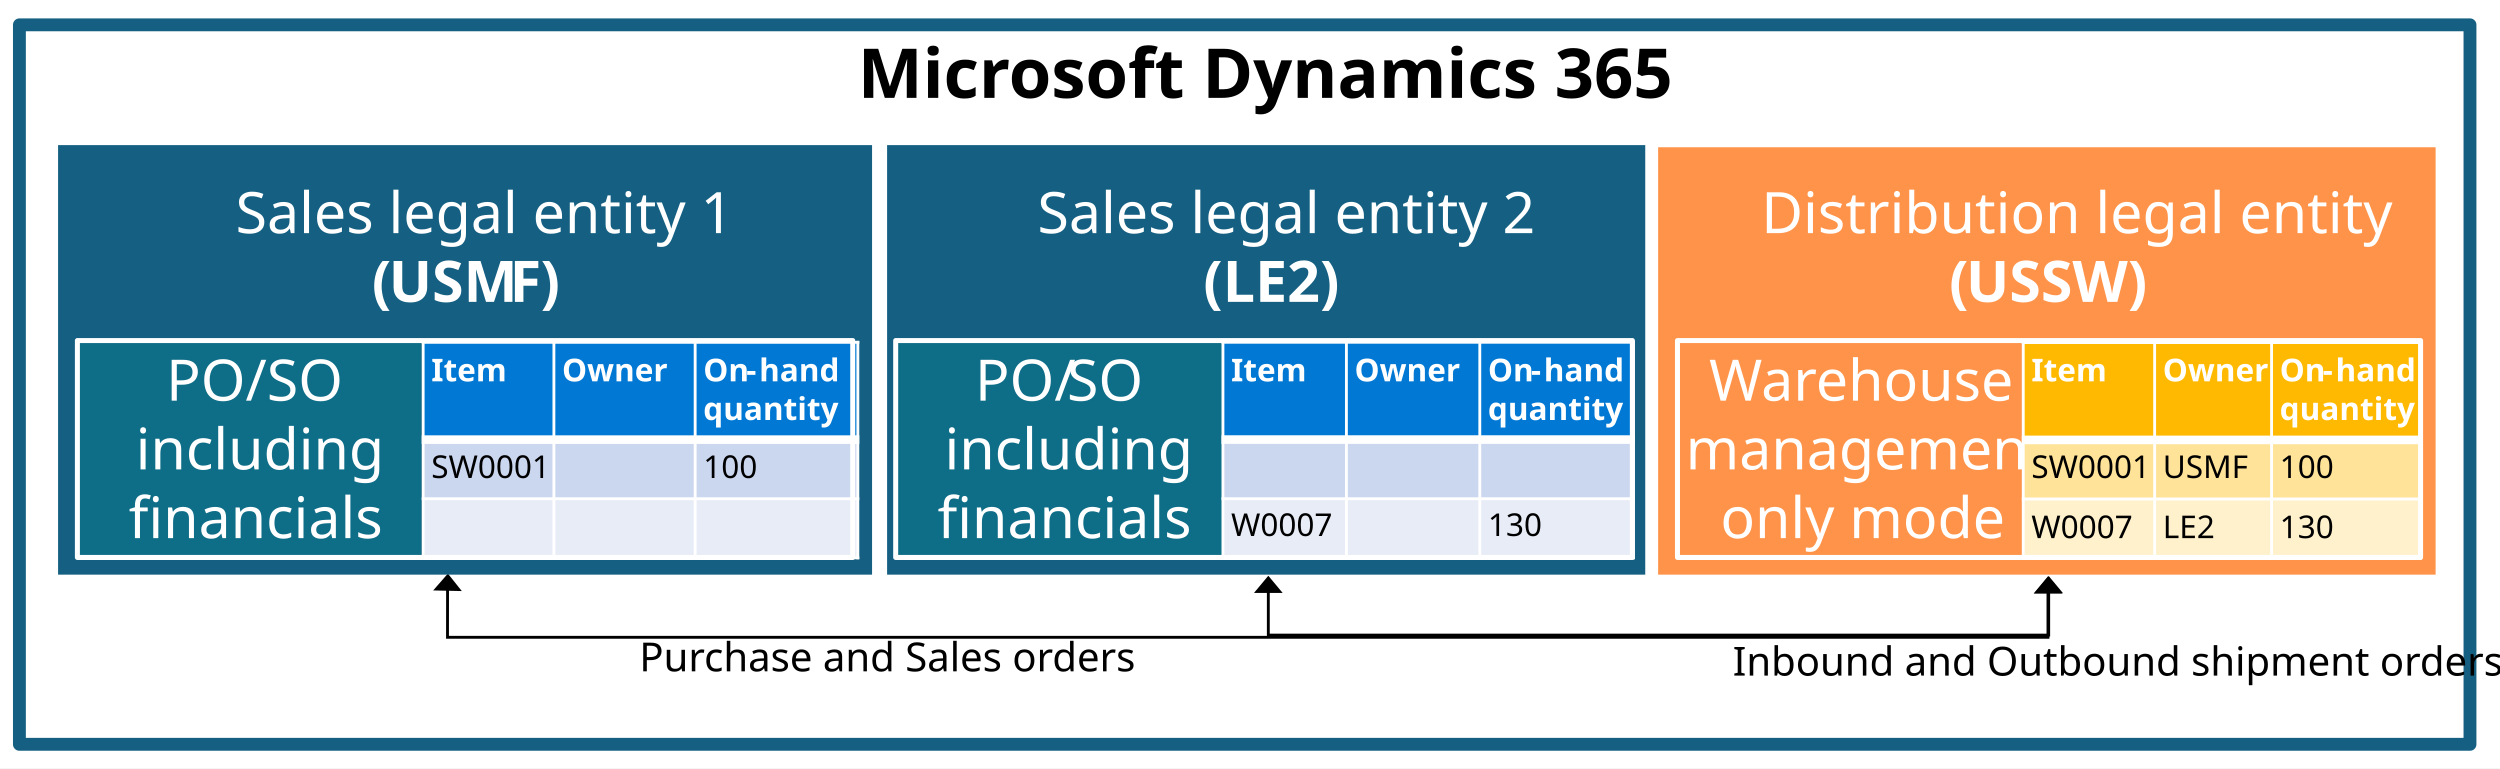
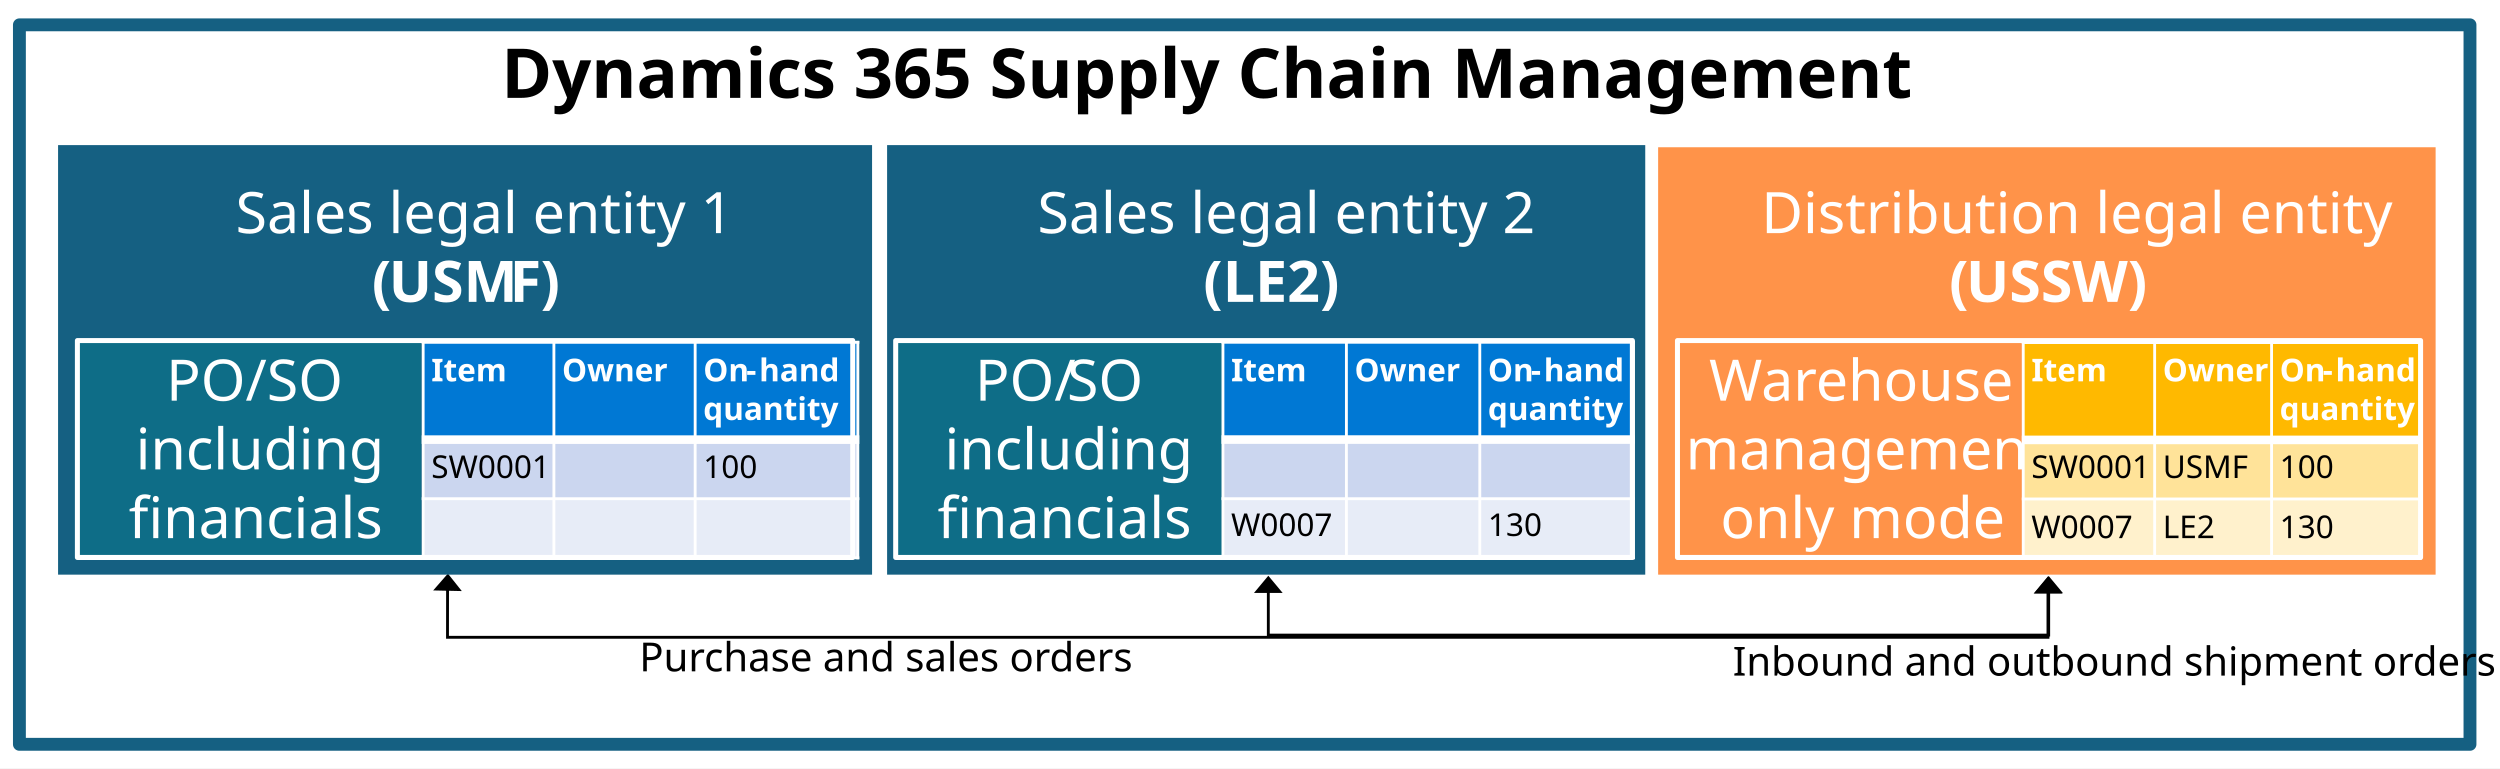
<svg xmlns="http://www.w3.org/2000/svg" width="1164.015" height="357.769" overflow="hidden" version="1.1" id="svg100">
  <defs id="defs100" />
  <g id="g100" transform="translate(-49.96283,-178.4387)">
    <rect x="0" y="0" width="1280" height="720" fill="#ffffff" id="rect1" />
    <rect x="59" y="190" width="1141" height="335" stroke="#156082" stroke-width="6" stroke-linejoin="round" stroke-miterlimit="10" fill="none" id="rect2" />
    <path d="M 6.667,-0.667 H 28.321 V 364.011 H 6.792 v -1.333 h 20.863 l -0.667,0.667 V 0 l 0.667,0.667 H 6.667 Z M 8,6.667 0,0 8,-6.667 Z M 8.125,370.011 0.125,363.345 8.125,356.678 Z" transform="matrix(0,1,1,0,640.5,446.5)" id="path2" />
-     <text font-family="Aptos, Aptos_MSFontService, sans-serif" font-weight="700" font-size="32px" transform="translate(449.38,224)" id="text2">Microsoft Dynamics 365</text>
-     <text font-family="Aptos, Aptos_MSFontService, sans-serif" font-weight="400" font-size="18.667px" transform="translate(856.735,493)" id="text3">Inbound and Outbound shipment orders</text>
+     <text font-family="Aptos, Aptos_MSFontService, sans-serif" font-weight="700" font-size="32px" id="text2" x="283.38" y="224">Dynamics 365 Supply Chain Management</text>
+     <text font-family="Aptos, Aptos_MSFontService, sans-serif" font-weight="400" font-size="18.667px" transform="translate(856.735,493)" id="text3">Inbound and outbound shipment orders</text>
    <rect x="822" y="247" width="362" height="199" fill="#ff9349" id="rect3" />
    <text fill="#ffffff" font-family="Aptos, Aptos_MSFontService, sans-serif" font-weight="400" font-size="26.667px" transform="translate(870.007,287)" id="text4">Distribution legal entity</text>
    <text fill="#ffffff" font-family="Aptos, Aptos_MSFontService, sans-serif" font-weight="700" font-size="26.667px" transform="translate(957.507,319)" id="text5">(</text>
    <text fill="#ffffff" font-family="Aptos, Aptos_MSFontService, sans-serif" font-weight="700" font-size="26.667px" transform="translate(965.34,319)" id="text6">USSW</text>
    <text fill="#ffffff" font-family="Aptos, Aptos_MSFontService, sans-serif" font-weight="700" font-size="26.667px" transform="translate(1040.66,319)" id="text7">)</text>
    <rect x="831" y="338" width="160" height="100" fill="#ff9349" id="rect7" />
    <text fill="#ffffff" font-family="Aptos, Aptos_MSFontService, sans-serif" font-weight="400" font-size="26.667px" transform="translate(845.71,365)" id="text8">Warehouse</text>
    <text fill="#ffffff" font-family="Aptos, Aptos_MSFontService, sans-serif" font-weight="400" font-size="26.667px" transform="translate(834.823,397)" id="text9">management</text>
    <text fill="#ffffff" font-family="Aptos, Aptos_MSFontService, sans-serif" font-weight="400" font-size="26.667px" transform="translate(850.977,429)" id="text10">only mode</text>
    <path d="m 259.018,452.166 -0.03,22.995 -0.667,-0.668 h 745.189 l -0.67,0.667 v -21.701 h 1.34 v 22.368 H 257.654 l 0.03,-23.663 z m -7.362,1.183 6.844,-7.849 6.486,8.147 z m 745.186,1.443 6.668,-8 6.67,8 z" id="path10" />
    <path d="m 991.995,337.939 h 61.185 v 45.318 h -61.185 z" fill="#ffb900" fill-rule="evenodd" id="path11" />
    <path d="m 1053.18,337.939 h 54.44 v 45.318 h -54.44 z" fill="#ffb900" fill-rule="evenodd" id="path12" />
    <path d="m 1107.62,337.939 h 69.16 v 45.318 h -69.16 z" fill="#ffb900" fill-rule="evenodd" id="path13" />
    <path d="m 991.995,383.257 h 61.185 v 27.514 h -61.185 z" fill="#ffe399" fill-rule="evenodd" id="path14" />
    <path d="m 1053.18,383.257 h 54.44 v 27.514 h -54.44 z" fill="#ffe399" fill-rule="evenodd" id="path15" />
    <path d="m 1107.62,383.257 h 69.16 v 27.514 h -69.16 z" fill="#ffe399" fill-rule="evenodd" id="path16" />
    <path d="m 991.995,410.771 h 61.185 v 27.515 h -61.185 z" fill="#fff1cc" fill-rule="evenodd" id="path17" />
    <path d="m 1053.18,410.771 h 54.44 v 27.515 h -54.44 z" fill="#fff1cc" fill-rule="evenodd" id="path18" />
    <path d="m 1107.62,410.771 h 69.16 v 27.515 h -69.16 z" fill="#fff1cc" fill-rule="evenodd" id="path19" />
    <path d="M 1053.18,337.273 V 438.952" stroke="#ffffff" stroke-width="1.333" stroke-linejoin="round" stroke-miterlimit="10" fill="none" fill-rule="evenodd" id="path20" />
    <path d="M 1107.62,337.273 V 438.952" stroke="#ffffff" stroke-width="1.333" stroke-linejoin="round" stroke-miterlimit="10" fill="none" fill-rule="evenodd" id="path21" />
    <path d="M 991.328,383.257 H 1177.45" stroke="#ffffff" stroke-width="4" stroke-linejoin="round" stroke-miterlimit="10" fill="none" fill-rule="evenodd" id="path22" />
    <path d="M 991.328,410.771 H 1177.45" stroke="#ffffff" stroke-width="1.333" stroke-linejoin="round" stroke-miterlimit="10" fill="none" fill-rule="evenodd" id="path23" />
    <path d="M 991.995,337.273 V 438.952" stroke="#ffffff" stroke-width="1.333" stroke-linejoin="round" stroke-miterlimit="10" fill="none" fill-rule="evenodd" id="path24" />
    <path d="M 1176.78,337.273 V 438.952" stroke="#ffffff" stroke-width="1.333" stroke-linejoin="round" stroke-miterlimit="10" fill="none" fill-rule="evenodd" id="path25" />
    <path d="M 991.328,337.939 H 1177.45" stroke="#ffffff" stroke-width="1.333" stroke-linejoin="round" stroke-miterlimit="10" fill="none" fill-rule="evenodd" id="path26" />
    <path d="M 991.328,438.286 H 1177.45" stroke="#ffffff" stroke-width="1.333" stroke-linejoin="round" stroke-miterlimit="10" fill="none" fill-rule="evenodd" id="path27" />
    <g id="g27">
      <text fill="#ffffff" font-family="'Segoe UI', 'Segoe UI_MSFontService', sans-serif" font-weight="700" font-size="14.667px" transform="translate(1111.4,356)" id="text27">On</text>
    </g>
    <text fill="#ffffff" font-family="'Segoe UI', 'Segoe UI_MSFontService', sans-serif" font-weight="700" font-size="14.667px" transform="translate(1131.4,356)" id="text28">-</text>
    <g id="g29">
      <text fill="#ffffff" font-family="'Segoe UI', 'Segoe UI_MSFontService', sans-serif" font-weight="700" font-size="14.667px" transform="translate(1137.4,356)" id="text29">hand</text>
    </g>
    <g id="g30">
      <text fill="#ffffff" font-family="'Segoe UI', 'Segoe UI_MSFontService', sans-serif" font-weight="700" font-size="14.667px" transform="translate(1111.4,374)" id="text30">quantity</text>
    </g>
    <g id="g31">
      <text fill="#ffffff" font-family="'Segoe UI', 'Segoe UI_MSFontService', sans-serif" font-weight="700" font-size="14.667px" transform="translate(1056.96,356)" id="text31">Owner</text>
    </g>
    <g id="g32">
      <text fill="#ffffff" font-family="'Segoe UI', 'Segoe UI_MSFontService', sans-serif" font-weight="700" font-size="14.667px" transform="translate(995.774,356)" id="text32">Item</text>
    </g>
    <g id="g33">
      <text font-family="'Segoe UI', 'Segoe UI_MSFontService', sans-serif" font-weight="400" font-size="14.667px" transform="translate(1111.4,401)" id="text33">100</text>
    </g>
    <g id="g34">
      <text font-family="'Segoe UI', 'Segoe UI_MSFontService', sans-serif" font-weight="400" font-size="14.667px" transform="translate(1056.96,401)" id="text34">USMF</text>
    </g>
    <g id="g35">
      <text font-family="'Segoe UI', 'Segoe UI_MSFontService', sans-serif" font-weight="400" font-size="14.667px" transform="translate(995.774,401)" id="text35">SW0001</text>
    </g>
    <g id="g36">
      <text font-family="'Segoe UI', 'Segoe UI_MSFontService', sans-serif" font-weight="400" font-size="14.667px" transform="translate(1111.4,429)" id="text36">130</text>
    </g>
    <g id="g37">
      <text font-family="'Segoe UI', 'Segoe UI_MSFontService', sans-serif" font-weight="400" font-size="14.667px" transform="translate(1056.96,429)" id="text37">LE2</text>
    </g>
    <g id="g38">
      <text font-family="'Segoe UI', 'Segoe UI_MSFontService', sans-serif" font-weight="400" font-size="14.667px" transform="translate(995.774,429)" id="text38">W0007</text>
    </g>
-     <text font-family="Aptos, Aptos_MSFontService, sans-serif" font-weight="400" font-size="18.667px" transform="translate(347.64,491)" id="text39">Purchase and Sales orders</text>
+     <text font-family="Aptos, Aptos_MSFontService, sans-serif" font-weight="400" font-size="18.667px" transform="translate(347.64,491)" id="text39">Purchase and sales orders</text>
    <rect x="831" y="337" width="346" height="101" stroke="#ffffff" stroke-width="2.333" stroke-linejoin="round" stroke-miterlimit="10" fill="none" id="rect39" />
    <rect x="77" y="246" width="379" height="200" fill="#156082" id="rect40" />
    <text fill="#ffffff" font-family="Aptos, Aptos_MSFontService, sans-serif" font-weight="400" font-size="26.667px" transform="translate(159.639,287)" id="text40">Sales legal entity 1</text>
    <text fill="#ffffff" font-family="Aptos, Aptos_MSFontService, sans-serif" font-weight="700" font-size="26.667px" transform="translate(223.126,319)" id="text41">(</text>
    <text fill="#ffffff" font-family="Aptos, Aptos_MSFontService, sans-serif" font-weight="700" font-size="26.667px" transform="translate(230.959,319)" id="text42">USM</text>
    <text fill="#ffffff" font-family="Aptos, Aptos_MSFontService, sans-serif" font-weight="700" font-size="26.667px" transform="translate(287.292,319)" id="text43">F</text>
    <text fill="#ffffff" font-family="Aptos, Aptos_MSFontService, sans-serif" font-weight="700" font-size="26.667px" transform="translate(301.626,319)" id="text44">)</text>
    <rect x="86" y="338" width="160" height="100" fill="#0e6d87" id="rect44" />
    <text fill="#ffffff" font-family="Aptos, Aptos_MSFontService, sans-serif" font-weight="400" font-size="26.667px" transform="translate(127.298,365)" id="text45">PO/SO</text>
    <text fill="#ffffff" font-family="Aptos, Aptos_MSFontService, sans-serif" font-weight="400" font-size="26.667px" transform="translate(113.138,397)" id="text46">including</text>
    <text fill="#ffffff" font-family="Aptos, Aptos_MSFontService, sans-serif" font-weight="400" font-size="26.667px" transform="translate(109.885,429)" id="text47">financials</text>
    <path d="m 246.986,337.815 h 60.875 v 45.317 h -60.875 z" fill="#0078d4" fill-rule="evenodd" id="path47" />
    <path d="m 307.861,337.815 h 65.77 v 45.317 h -65.77 z" fill="#0078d4" fill-rule="evenodd" id="path48" />
    <path d="m 373.631,337.815 h 75.748 v 45.317 h -75.748 z" fill="#0078d4" fill-rule="evenodd" id="path49" />
    <path d="m 246.986,383.132 h 60.875 v 27.515 h -60.875 z" fill="#cbd6ef" fill-rule="evenodd" id="path50" />
    <path d="m 307.861,383.132 h 65.77 v 27.515 h -65.77 z" fill="#cbd6ef" fill-rule="evenodd" id="path51" />
    <path d="m 373.631,383.132 h 75.748 v 27.515 h -75.748 z" fill="#cbd6ef" fill-rule="evenodd" id="path52" />
    <path d="m 246.986,410.647 h 60.875 v 27.514 h -60.875 z" fill="#e7ecf7" fill-rule="evenodd" id="path53" />
    <path d="m 307.861,410.647 h 65.77 v 27.514 h -65.77 z" fill="#e7ecf7" fill-rule="evenodd" id="path54" />
    <path d="m 373.631,410.647 h 75.748 v 27.514 h -75.748 z" fill="#e7ecf7" fill-rule="evenodd" id="path55" />
    <path d="m 307.861,337.148 v 101.68" stroke="#ffffff" stroke-width="1.333" stroke-linejoin="round" stroke-miterlimit="10" fill="none" fill-rule="evenodd" id="path56" />
    <path d="m 373.631,337.148 v 101.68" stroke="#ffffff" stroke-width="1.333" stroke-linejoin="round" stroke-miterlimit="10" fill="none" fill-rule="evenodd" id="path57" />
    <path d="M 246.32,383.132 H 450.046" stroke="#ffffff" stroke-width="4" stroke-linejoin="round" stroke-miterlimit="10" fill="none" fill-rule="evenodd" id="path58" />
    <path d="M 246.32,410.647 H 450.046" stroke="#ffffff" stroke-width="1.333" stroke-linejoin="round" stroke-miterlimit="10" fill="none" fill-rule="evenodd" id="path59" />
    <path d="m 246.986,337.148 v 101.68" stroke="#ffffff" stroke-width="1.333" stroke-linejoin="round" stroke-miterlimit="10" fill="none" fill-rule="evenodd" id="path60" />
    <path d="m 449.379,337.148 v 101.68" stroke="#ffffff" stroke-width="1.333" stroke-linejoin="round" stroke-miterlimit="10" fill="none" fill-rule="evenodd" id="path61" />
    <path d="M 246.32,337.815 H 450.046" stroke="#ffffff" stroke-width="1.333" stroke-linejoin="round" stroke-miterlimit="10" fill="none" fill-rule="evenodd" id="path62" />
    <path d="M 246.32,438.161 H 450.046" stroke="#ffffff" stroke-width="1.333" stroke-linejoin="round" stroke-miterlimit="10" fill="none" fill-rule="evenodd" id="path63" />
    <g id="g63">
      <text fill="#ffffff" font-family="'Segoe UI', 'Segoe UI_MSFontService', sans-serif" font-weight="700" font-size="14.667px" transform="translate(377.41,356)" id="text63">On</text>
    </g>
    <text fill="#ffffff" font-family="'Segoe UI', 'Segoe UI_MSFontService', sans-serif" font-weight="700" font-size="14.667px" transform="translate(397.41,356)" id="text64">-</text>
    <g id="g65">
      <text fill="#ffffff" font-family="'Segoe UI', 'Segoe UI_MSFontService', sans-serif" font-weight="700" font-size="14.667px" transform="translate(403.41,356)" id="text65">hand</text>
    </g>
    <g id="g66">
      <text fill="#ffffff" font-family="'Segoe UI', 'Segoe UI_MSFontService', sans-serif" font-weight="700" font-size="14.667px" transform="translate(377.41,374)" id="text66">quantity</text>
    </g>
    <g id="g67">
      <text fill="#ffffff" font-family="'Segoe UI', 'Segoe UI_MSFontService', sans-serif" font-weight="700" font-size="14.667px" transform="translate(311.64,356)" id="text67">Owner</text>
    </g>
    <g id="g68">
      <text fill="#ffffff" font-family="'Segoe UI', 'Segoe UI_MSFontService', sans-serif" font-weight="700" font-size="14.667px" transform="translate(250.766,356)" id="text68">Item</text>
    </g>
    <g id="g69">
      <text font-family="'Segoe UI', 'Segoe UI_MSFontService', sans-serif" font-weight="400" font-size="14.667px" transform="translate(377.41,401)" id="text69">100</text>
    </g>
    <g id="g70">
      <text font-family="'Segoe UI', 'Segoe UI_MSFontService', sans-serif" font-weight="400" font-size="14.667px" transform="translate(250.766,401)" id="text70">SW0001</text>
    </g>
    <rect x="86" y="337" width="361" height="101" stroke="#ffffff" stroke-width="2.333" stroke-linejoin="round" stroke-miterlimit="10" fill="none" id="rect70" />
    <rect x="463" y="246" width="353" height="200" fill="#156082" id="rect71" />
    <text fill="#ffffff" font-family="Aptos, Aptos_MSFontService, sans-serif" font-weight="400" font-size="26.667px" transform="translate(533.002,287)" id="text71">Sales legal entity 2</text>
    <text fill="#ffffff" font-family="Aptos, Aptos_MSFontService, sans-serif" font-weight="700" font-size="26.667px" transform="translate(610.242,319)" id="text72">(LE2)</text>
    <rect x="466" y="338" width="153" height="100" fill="#0e6d87" id="rect72" />
    <text fill="#ffffff" font-family="Aptos, Aptos_MSFontService, sans-serif" font-weight="400" font-size="26.667px" transform="translate(503.895,365)" id="text73">PO/</text>
    <text fill="#ffffff" font-family="Aptos, Aptos_MSFontService, sans-serif" font-weight="400" font-size="26.667px" transform="translate(546.742,365)" id="text74">SO</text>
    <text fill="#ffffff" font-family="Aptos, Aptos_MSFontService, sans-serif" font-weight="400" font-size="26.667px" transform="translate(489.735,397)" id="text75">including</text>
    <text fill="#ffffff" font-family="Aptos, Aptos_MSFontService, sans-serif" font-weight="400" font-size="26.667px" transform="translate(486.482,429)" id="text76">financials</text>
    <path d="m 619.374,337.794 h 57.484 v 45.318 h -57.484 z" fill="#0078d4" fill-rule="evenodd" id="path76" />
    <path d="m 676.858,337.794 h 62.107 v 45.318 h -62.107 z" fill="#0078d4" fill-rule="evenodd" id="path77" />
    <path d="m 738.965,337.794 h 71.53 v 45.318 h -71.53 z" fill="#0078d4" fill-rule="evenodd" id="path78" />
    <path d="m 619.374,383.112 h 57.484 v 27.514 h -57.484 z" fill="#cbd6ef" fill-rule="evenodd" id="path79" />
    <path d="m 676.858,383.112 h 62.107 v 27.514 h -62.107 z" fill="#cbd6ef" fill-rule="evenodd" id="path80" />
    <path d="m 738.965,383.112 h 71.53 v 27.514 h -71.53 z" fill="#cbd6ef" fill-rule="evenodd" id="path81" />
    <path d="m 619.374,410.626 h 57.484 v 27.515 h -57.484 z" fill="#e7ecf7" fill-rule="evenodd" id="path82" />
    <path d="m 676.858,410.626 h 62.107 v 27.515 h -62.107 z" fill="#e7ecf7" fill-rule="evenodd" id="path83" />
    <path d="m 738.965,410.626 h 71.53 v 27.515 h -71.53 z" fill="#e7ecf7" fill-rule="evenodd" id="path84" />
    <path d="M 676.858,337.128 V 438.807" stroke="#ffffff" stroke-width="1.333" stroke-linejoin="round" stroke-miterlimit="10" fill="none" fill-rule="evenodd" id="path85" />
    <path d="M 738.965,337.128 V 438.807" stroke="#ffffff" stroke-width="1.333" stroke-linejoin="round" stroke-miterlimit="10" fill="none" fill-rule="evenodd" id="path86" />
    <path d="M 618.707,383.112 H 811.161" stroke="#ffffff" stroke-width="4" stroke-linejoin="round" stroke-miterlimit="10" fill="none" fill-rule="evenodd" id="path87" />
    <path d="M 618.707,410.626 H 811.161" stroke="#ffffff" stroke-width="1.333" stroke-linejoin="round" stroke-miterlimit="10" fill="none" fill-rule="evenodd" id="path88" />
    <path d="M 619.374,337.128 V 438.807" stroke="#ffffff" stroke-width="1.333" stroke-linejoin="round" stroke-miterlimit="10" fill="none" fill-rule="evenodd" id="path89" />
    <path d="M 810.495,337.128 V 438.807" stroke="#ffffff" stroke-width="1.333" stroke-linejoin="round" stroke-miterlimit="10" fill="none" fill-rule="evenodd" id="path90" />
    <path d="M 618.707,337.794 H 811.161" stroke="#ffffff" stroke-width="1.333" stroke-linejoin="round" stroke-miterlimit="10" fill="none" fill-rule="evenodd" id="path91" />
    <path d="M 618.707,438.141 H 811.161" stroke="#ffffff" stroke-width="1.333" stroke-linejoin="round" stroke-miterlimit="10" fill="none" fill-rule="evenodd" id="path92" />
    <g id="g92">
      <text fill="#ffffff" font-family="'Segoe UI', 'Segoe UI_MSFontService', sans-serif" font-weight="700" font-size="14.667px" transform="translate(742.745,356)" id="text92">On</text>
    </g>
    <text fill="#ffffff" font-family="'Segoe UI', 'Segoe UI_MSFontService', sans-serif" font-weight="700" font-size="14.667px" transform="translate(762.745,356)" id="text93">-</text>
    <g id="g94">
      <text fill="#ffffff" font-family="'Segoe UI', 'Segoe UI_MSFontService', sans-serif" font-weight="700" font-size="14.667px" transform="translate(768.745,356)" id="text94">hand</text>
    </g>
    <g id="g95">
      <text fill="#ffffff" font-family="'Segoe UI', 'Segoe UI_MSFontService', sans-serif" font-weight="700" font-size="14.667px" transform="translate(742.745,374)" id="text95">quantity</text>
    </g>
    <g id="g96">
      <text fill="#ffffff" font-family="'Segoe UI', 'Segoe UI_MSFontService', sans-serif" font-weight="700" font-size="14.667px" transform="translate(680.638,356)" id="text96">Owner</text>
    </g>
    <g id="g97">
      <text fill="#ffffff" font-family="'Segoe UI', 'Segoe UI_MSFontService', sans-serif" font-weight="700" font-size="14.667px" transform="translate(623.154,356)" id="text97">Item</text>
    </g>
    <g id="g98">
      <text font-family="'Segoe UI', 'Segoe UI_MSFontService', sans-serif" font-weight="400" font-size="14.667px" transform="translate(742.745,428)" id="text98">130</text>
    </g>
    <g id="g99">
      <text font-family="'Segoe UI', 'Segoe UI_MSFontService', sans-serif" font-weight="400" font-size="14.667px" transform="translate(623.154,428)" id="text99">W0007</text>
    </g>
    <rect x="467" y="337" width="343" height="101" stroke="#ffffff" stroke-width="2.333" stroke-linejoin="round" stroke-miterlimit="10" fill="none" id="rect99" />
  </g>
</svg>
